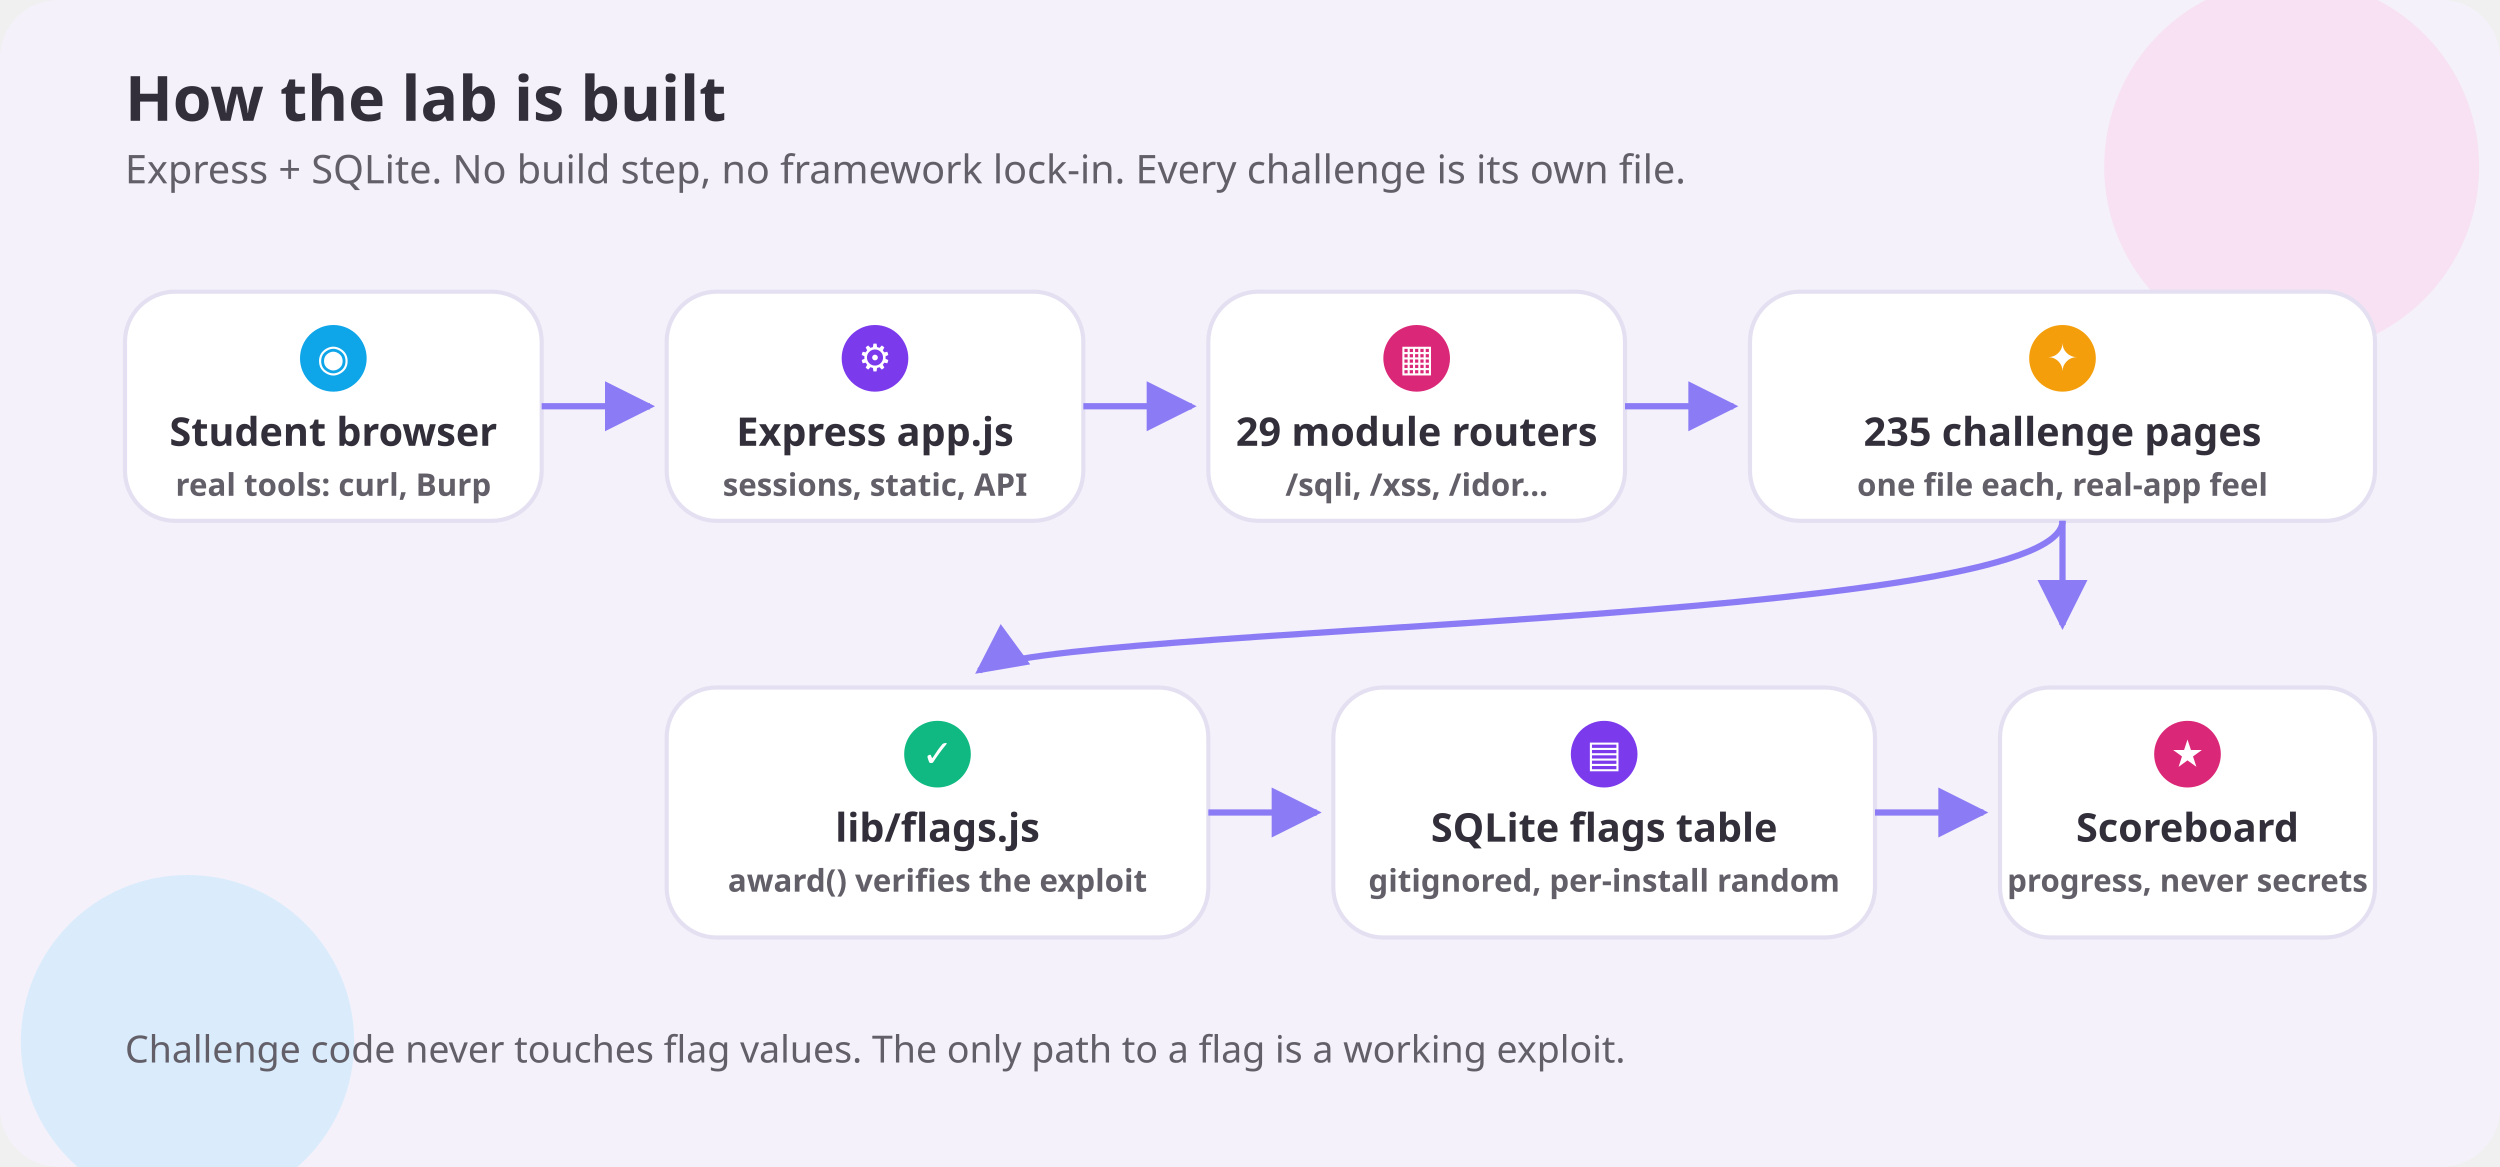
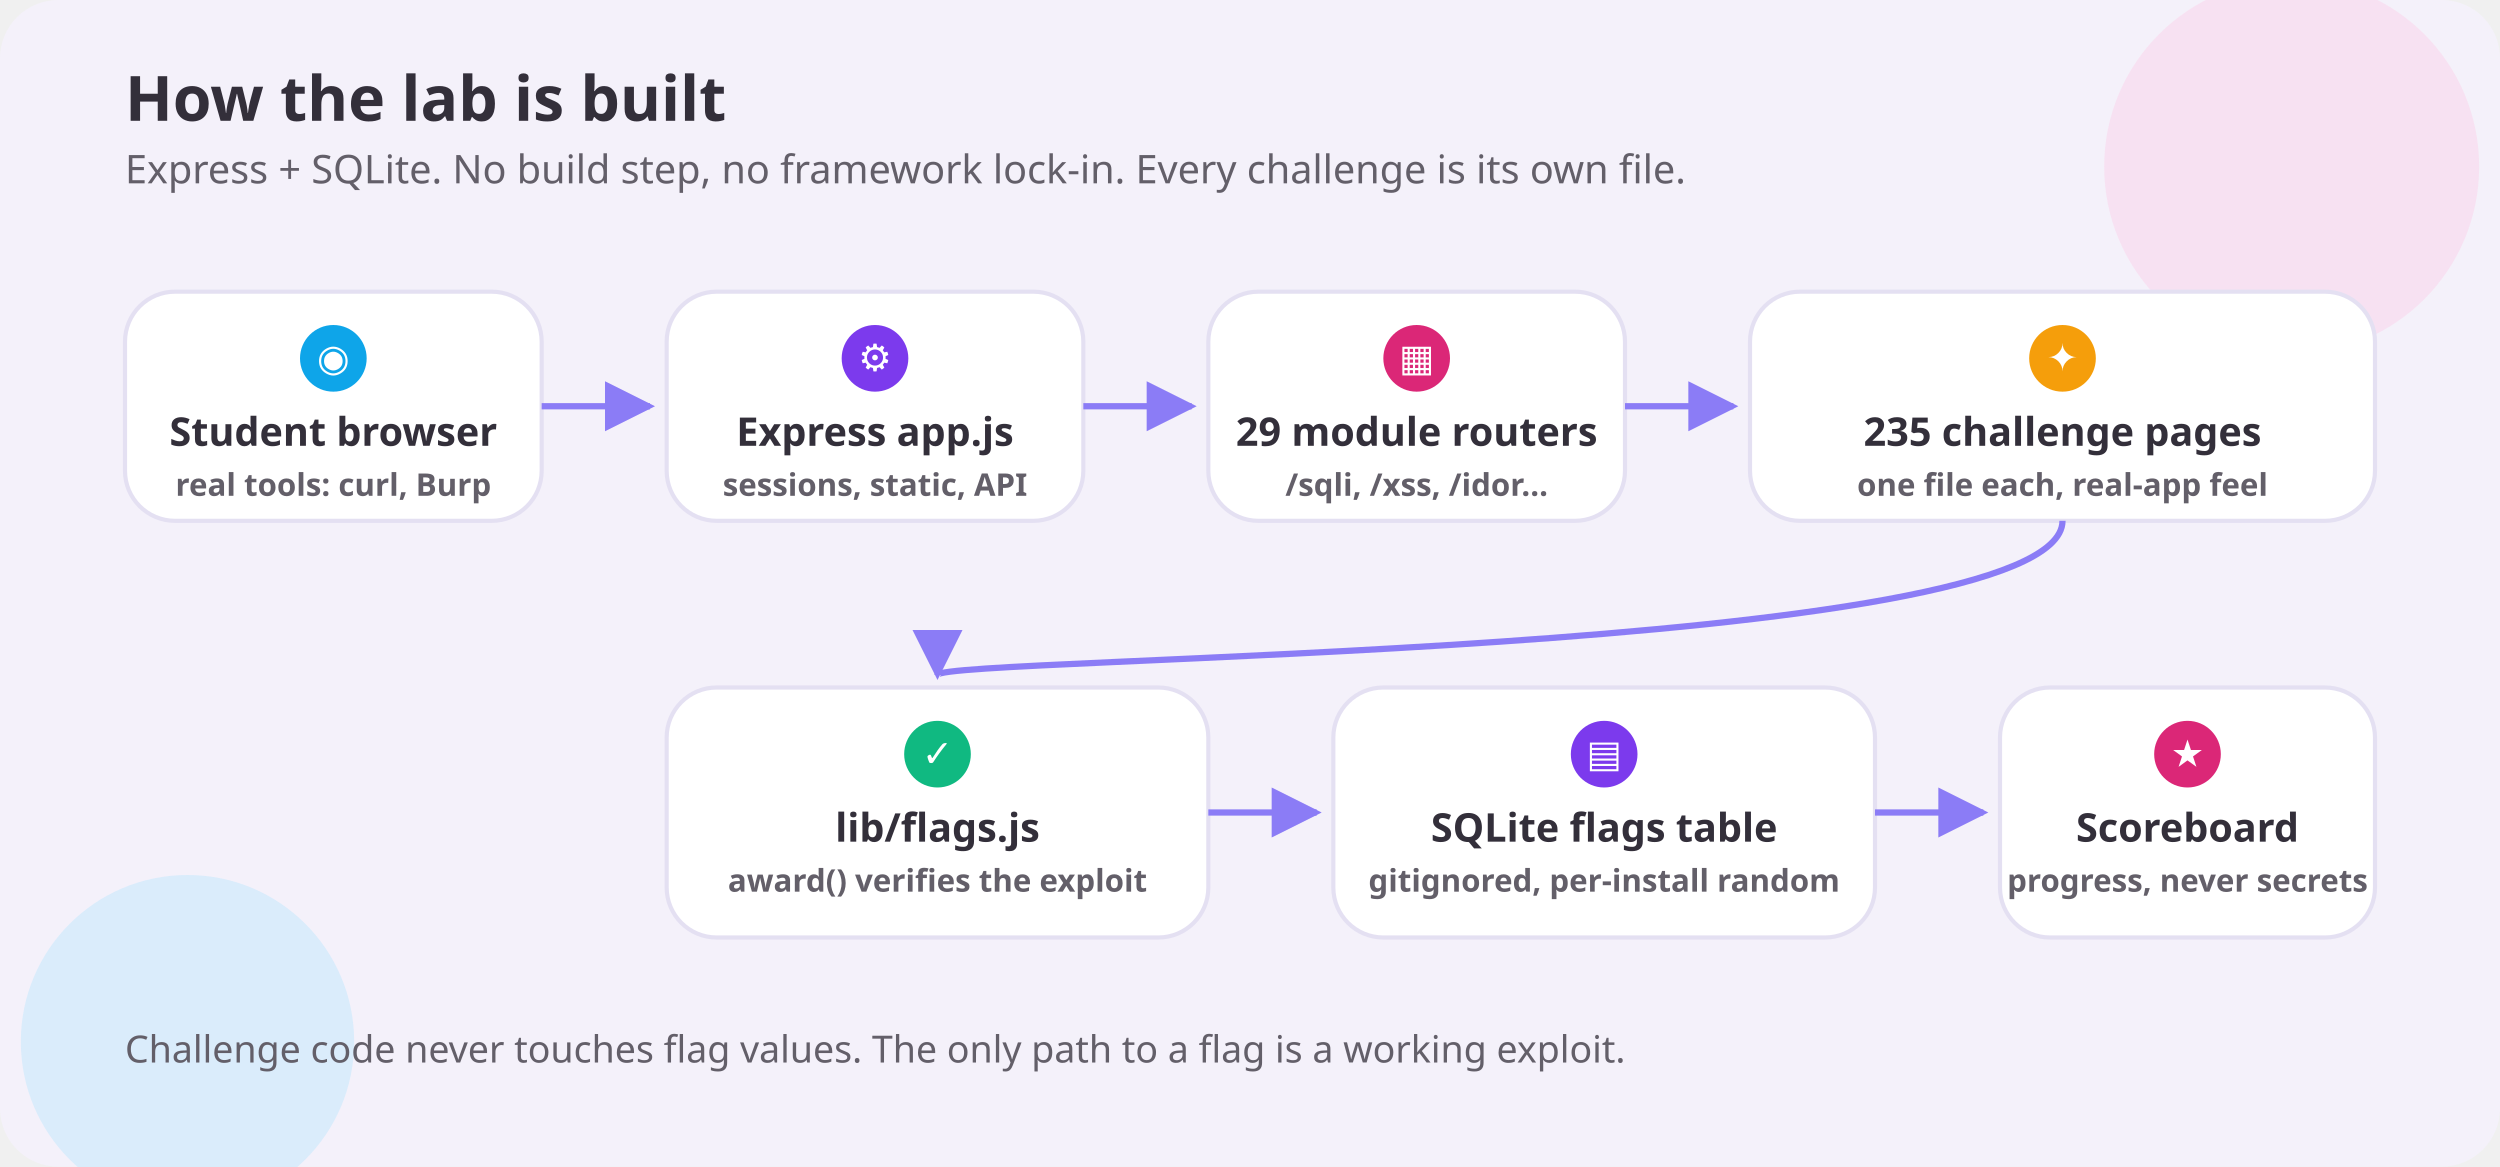
<svg xmlns="http://www.w3.org/2000/svg" width="1200" height="560" viewBox="0 0 1200 560" font-family="Nunito,'Segoe UI',system-ui,sans-serif">
  <defs>
    <marker id="arr" viewBox="0 0 10 10" refX="9" refY="5" markerWidth="8" markerHeight="8" orient="auto-start-reverse">
      <path d="M0,0 L10,5 L0,10 z" fill="#8B7CF6" />
    </marker>
  </defs>
  <rect width="1200" height="560" rx="28" fill="#F4F1FA" />
  <circle cx="1100" cy="80" r="90" fill="#FBCFE8" opacity="0.45" />
  <circle cx="90" cy="500" r="80" fill="#BAE6FD" opacity="0.45" />
  <text x="60" y="58" font-size="30" font-weight="800" fill="#332F3A">How the lab is built</text>
  <text x="60" y="88" font-size="19" fill="#635F69">Express + SQLite. No build step, no framework lock-in. Every challenge is its own file.</text>
  <g font-size="19" font-weight="700" text-anchor="middle">
    <rect x="60" y="140" width="200" height="110" rx="24" fill="#ffffff" stroke="#E4E0F2" stroke-width="2" />
    <circle cx="160" cy="172" r="16" fill="#0EA5E9" />
    <text x="160" y="178" font-size="18" fill="#ffffff">◉</text>
    <text x="160" y="214" fill="#332F3A">Student browser</text>
    <text x="160" y="238" font-size="15" font-weight="600" fill="#635F69">real tools: curl, Burp</text>
    <rect x="320" y="140" width="200" height="110" rx="24" fill="#ffffff" stroke="#E4E0F2" stroke-width="2" />
    <circle cx="420" cy="172" r="16" fill="#7C3AED" />
    <text x="420" y="178" font-size="18" fill="#ffffff">⚙</text>
    <text x="420" y="214" fill="#332F3A">Express app.js</text>
    <text x="420" y="238" font-size="15" font-weight="600" fill="#635F69">sessions, static, API</text>
    <rect x="580" y="140" width="200" height="110" rx="24" fill="#ffffff" stroke="#E4E0F2" stroke-width="2" />
    <circle cx="680" cy="172" r="16" fill="#DB2777" />
    <text x="680" y="178" font-size="18" fill="#ffffff">▦</text>
    <text x="680" y="214" fill="#332F3A">29 module routers</text>
    <text x="680" y="238" font-size="15" font-weight="600" fill="#635F69">/sqli, /xss, /idor…</text>
    <rect x="840" y="140" width="300" height="110" rx="24" fill="#ffffff" stroke="#E4E0F2" stroke-width="2" />
    <circle cx="990" cy="172" r="16" fill="#F59E0B" />
    <text x="990" y="178" font-size="18" fill="#ffffff">✦</text>
    <text x="990" y="214" fill="#332F3A">235 challenge pages</text>
    <text x="990" y="238" font-size="15" font-weight="600" fill="#635F69">one file each, real-app feel</text>
  </g>
  <g stroke="#8B7CF6" stroke-width="3" fill="none" marker-end="url(#arr)">
    <line x1="260" y1="195" x2="312" y2="195" />
    <line x1="520" y1="195" x2="572" y2="195" />
    <line x1="780" y1="195" x2="832" y2="195" />
  </g>
  <g font-size="19" font-weight="700" text-anchor="middle">
    <rect x="320" y="330" width="260" height="120" rx="24" fill="#ffffff" stroke="#E4E0F2" stroke-width="2" />
    <circle cx="450" cy="362" r="16" fill="#10B981" />
    <text x="450" y="368" font-size="18" fill="#ffffff">✓</text>
    <text x="450" y="404" fill="#332F3A">lib/flags.js</text>
    <text x="450" y="428" font-size="15" font-weight="600" fill="#635F69">award() verifies the exploit</text>
    <rect x="640" y="330" width="260" height="120" rx="24" fill="#ffffff" stroke="#E4E0F2" stroke-width="2" />
    <circle cx="770" cy="362" r="16" fill="#7C3AED" />
    <text x="770" y="368" font-size="18" fill="#ffffff">▤</text>
    <text x="770" y="404" fill="#332F3A">SQLite flags table</text>
    <text x="770" y="428" font-size="15" font-weight="600" fill="#635F69">gitignored, per-install random</text>
    <rect x="960" y="330" width="180" height="120" rx="24" fill="#ffffff" stroke="#E4E0F2" stroke-width="2" />
    <circle cx="1050" cy="362" r="16" fill="#DB2777" />
    <text x="1050" y="368" font-size="18" fill="#ffffff">★</text>
    <text x="1050" y="404" fill="#332F3A">Scoreboard</text>
    <text x="1050" y="428" font-size="15" font-weight="600" fill="#635F69">progress, never secrets</text>
  </g>
  <g stroke="#8B7CF6" stroke-width="3" fill="none" marker-end="url(#arr)">
-     <line x1="990" y1="250" x2="990" y2="300" stroke-dasharray="1 0" />
-     <path d="M 990 250 C 990 300, 500 300, 470 322" />
+     <path d="M 990 250 C 990 315, 450 315, 450 324" />
    <line x1="580" y1="390" x2="632" y2="390" />
    <line x1="900" y1="390" x2="952" y2="390" />
  </g>
  <text x="60" y="510" font-size="18" fill="#635F69">Challenge code never touches flag values. The only path to a flag is a working exploit.</text>
</svg>
